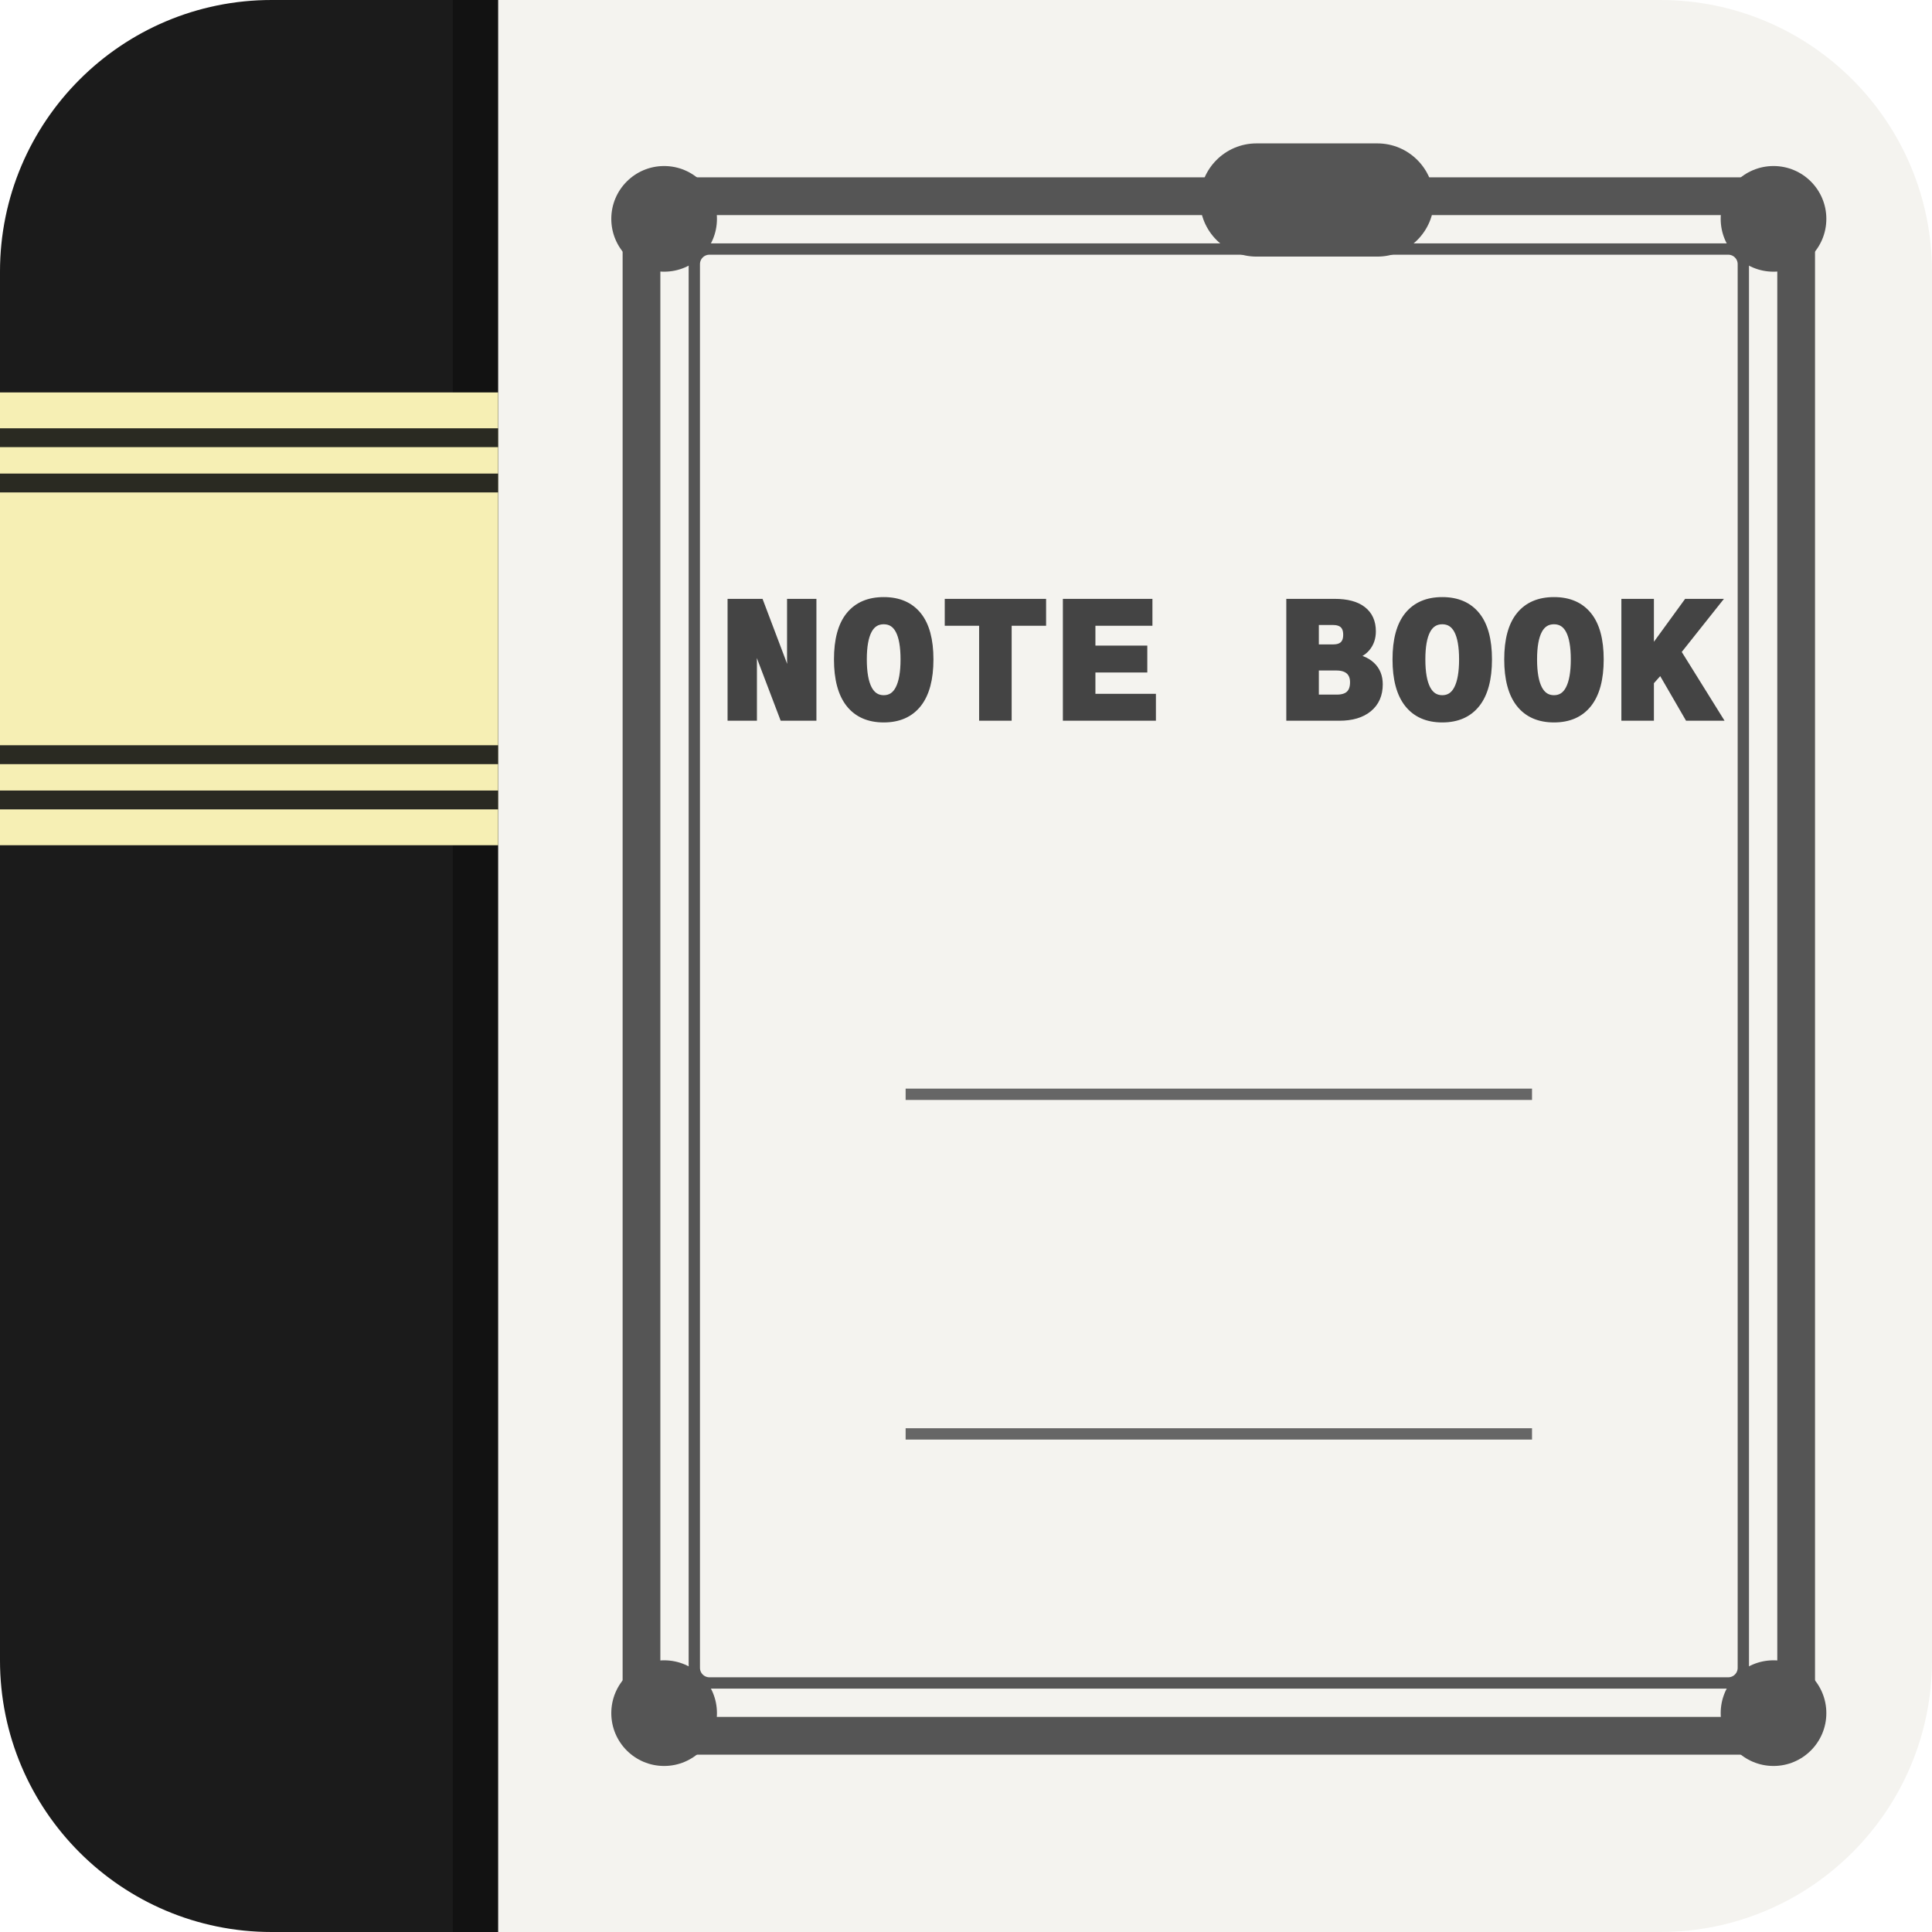
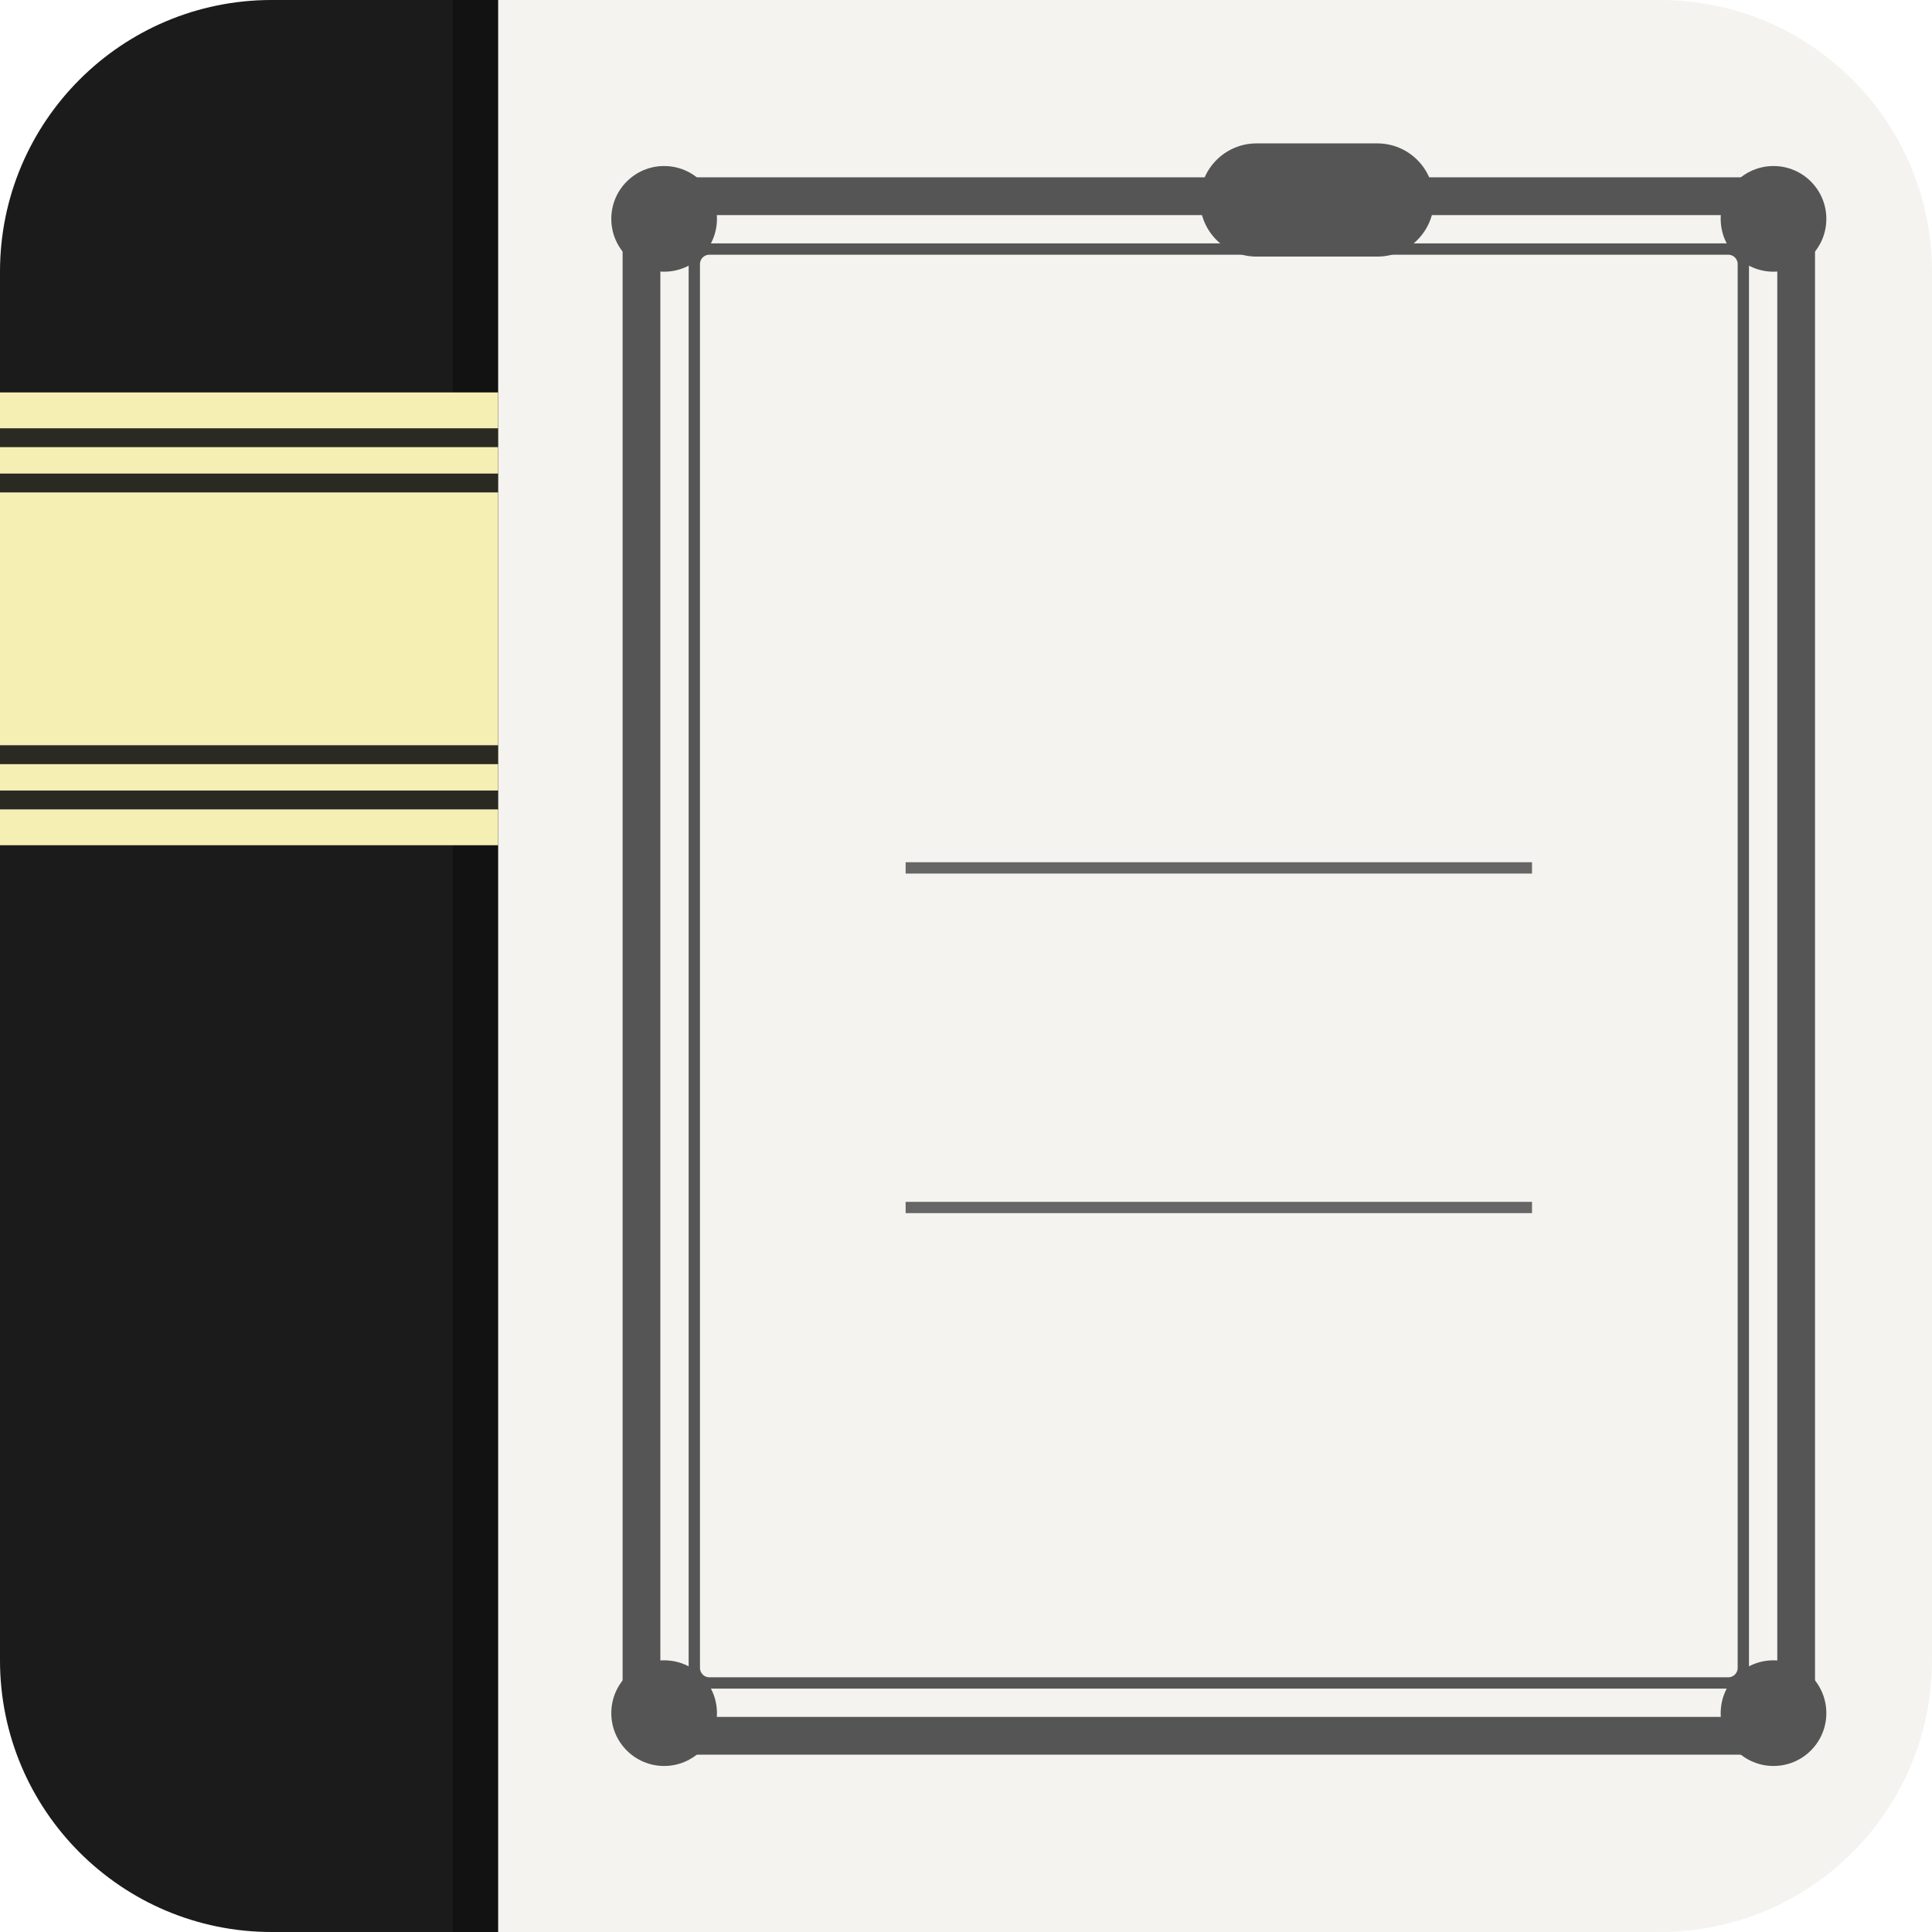
<svg xmlns="http://www.w3.org/2000/svg" viewBox="0 0 512 512">
  <defs>
    <clipPath id="c">
      <rect width="512" height="512" rx="72" />
    </clipPath>
  </defs>
  <g clip-path="url(#c)">
    <rect width="512" height="512" fill="#f4f3ef" />
    <rect width="132" height="512" fill="#1b1b1b" />
    <rect x="120" width="12" height="512" fill="#000" opacity=".35" />
    <rect y="104" width="132" height="120" fill="#f6efb4" />
    <g stroke="#2a2a22" stroke-width="5">
      <line x1="0" y1="116" x2="132" y2="116" />
      <line x1="0" y1="128" x2="132" y2="128" />
      <line x1="0" y1="200" x2="132" y2="200" />
      <line x1="0" y1="212" x2="132" y2="212" />
    </g>
    <g fill="none" stroke="#555">
      <rect x="170" y="52" width="306" height="408" rx="10" stroke-width="10" />
      <rect x="184" y="66" width="278" height="380" rx="4" stroke-width="3" />
    </g>
    <g fill="#555">
      <rect x="318" y="38" width="62" height="30" rx="15" />
      <circle cx="176" cy="58" r="14" />
      <circle cx="470" cy="58" r="14" />
      <circle cx="176" cy="454" r="14" />
      <circle cx="470" cy="454" r="14" />
    </g>
-     <text x="323" y="190" text-anchor="middle" font-family="'Rockwell','Courier New',serif" font-weight="900" font-size="46" letter-spacing="2" fill="#444" stroke="#444" stroke-width="2">NOTE BOOK</text>
    <g stroke="#666" stroke-width="3">
-       <line x1="240" y1="290" x2="406" y2="290" />
-       <line x1="240" y1="380" x2="406" y2="380" />
+       <line x1="240" y1="230" x2="406" y2="230" />
+       <line x1="240" y1="320" x2="406" y2="320" />
    </g>
  </g>
</svg>
